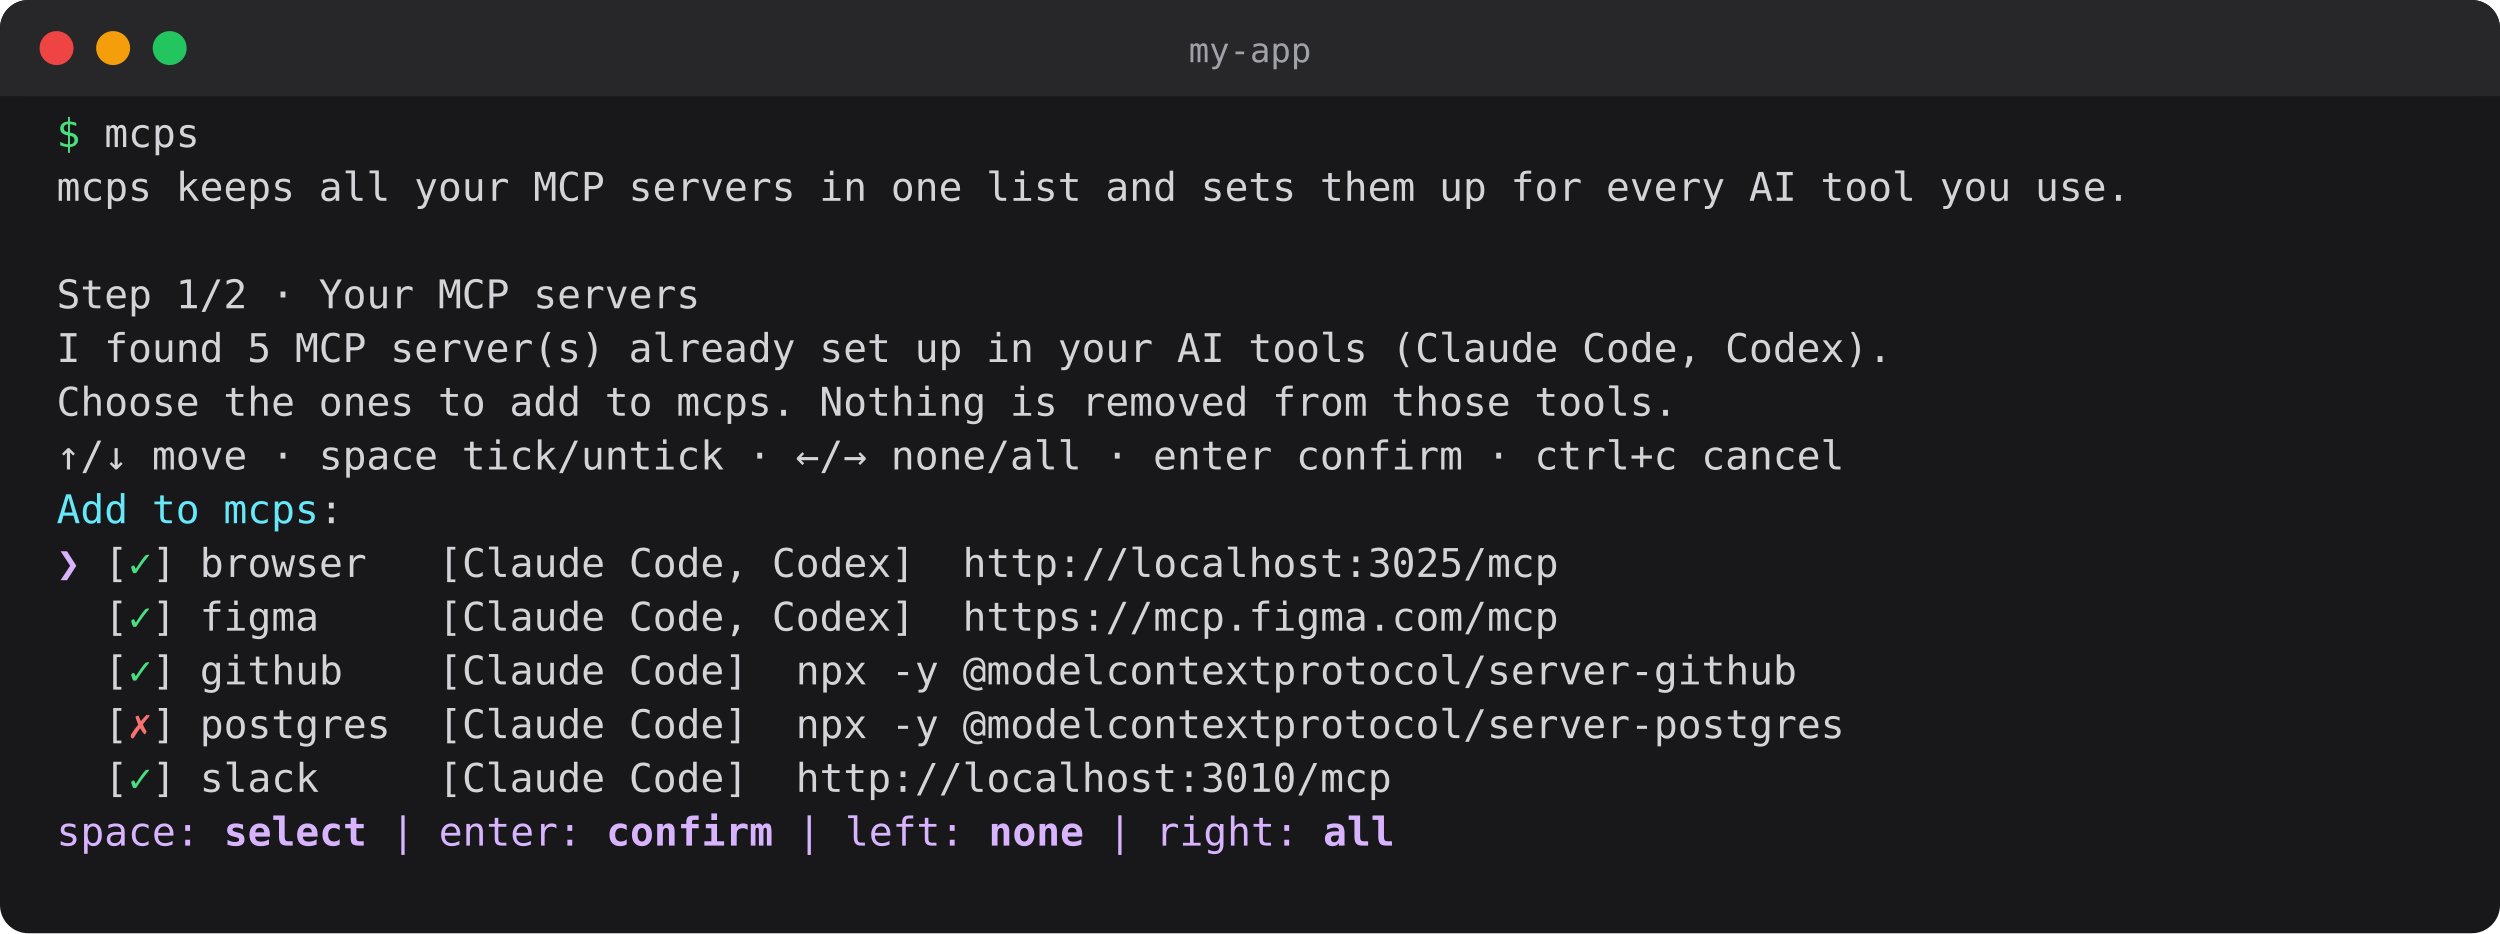
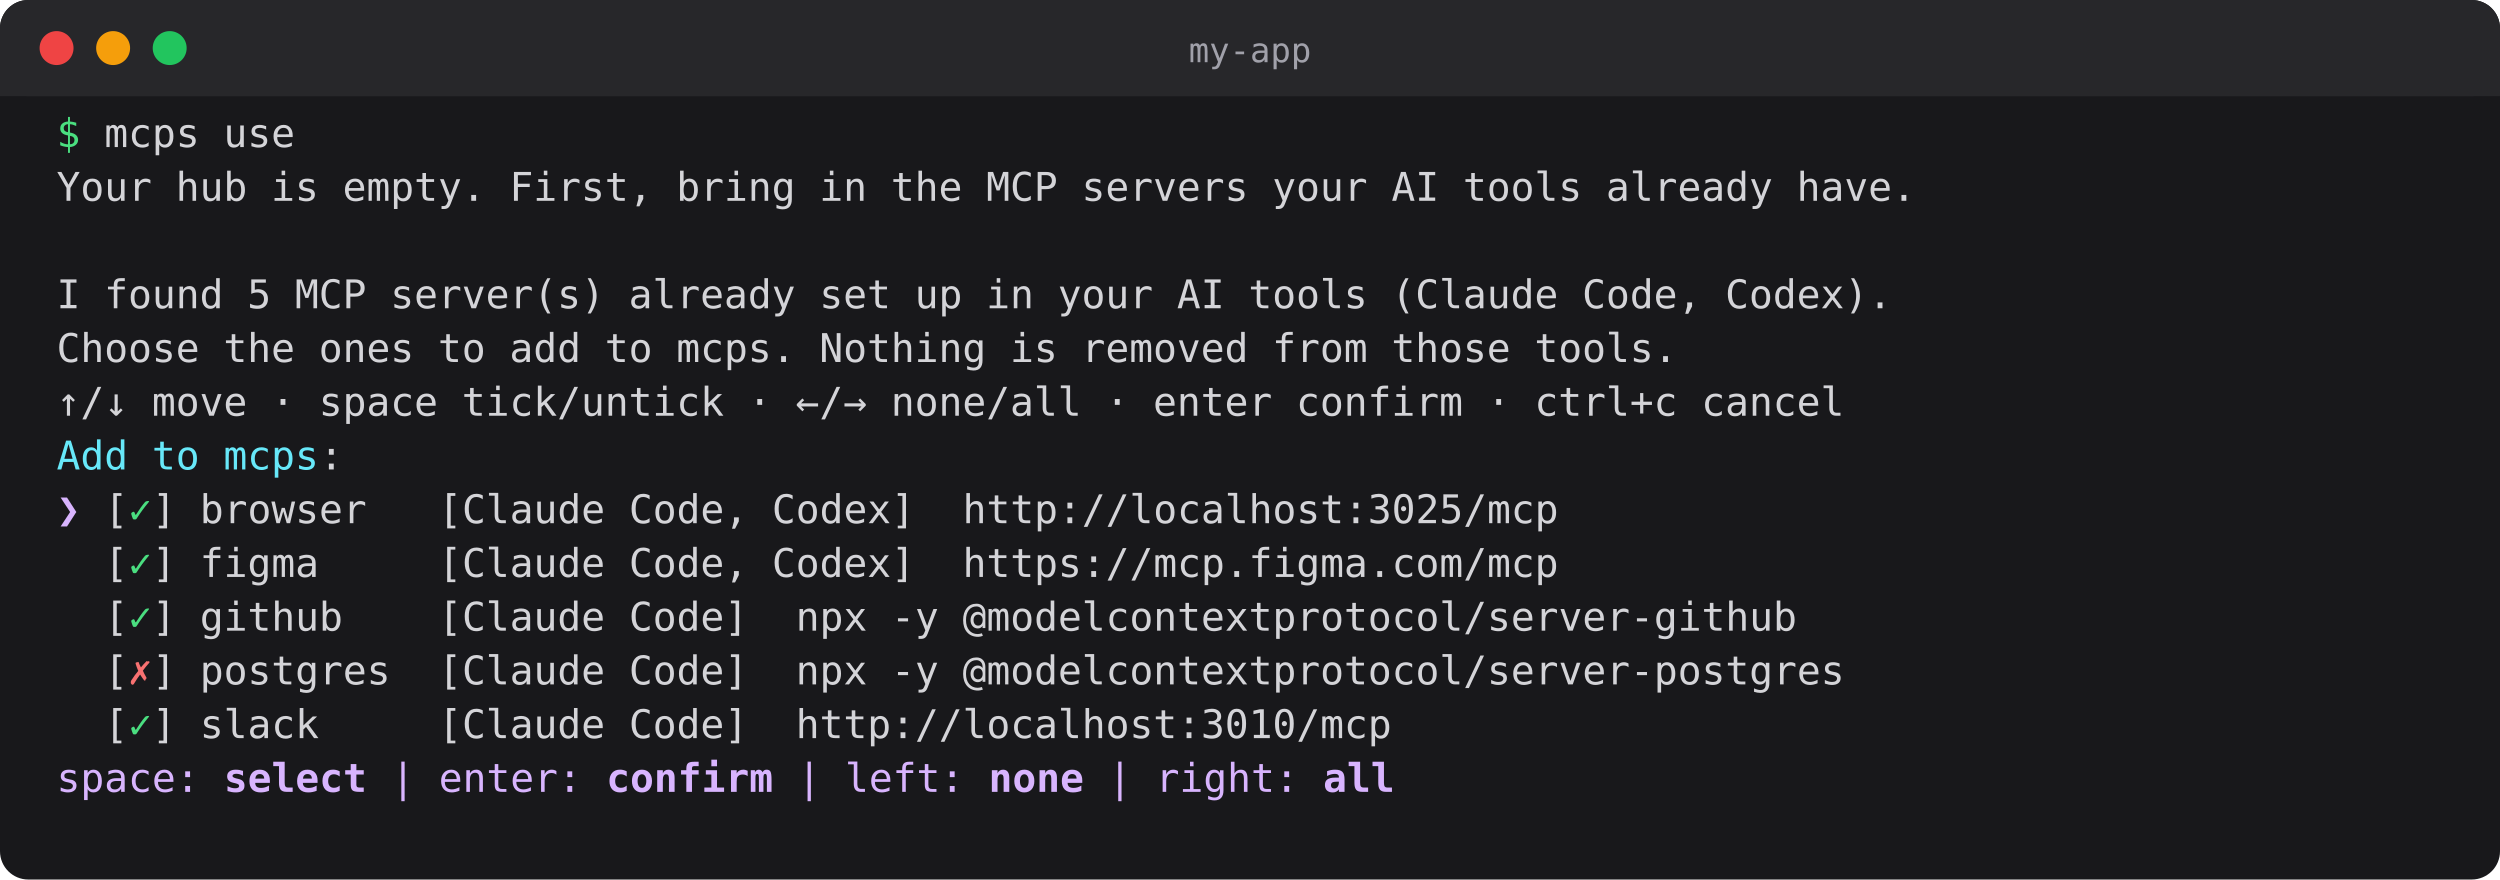
- <svg xmlns="http://www.w3.org/2000/svg" width="884" height="330" viewBox="0 0 884 330" font-family="SF Mono, Menlo, Consolas, DejaVu Sans Mono, monospace" font-size="14">
-   <rect width="884" height="330" rx="10" fill="#18181b" />
+ <svg xmlns="http://www.w3.org/2000/svg" width="884" height="311" viewBox="0 0 884 311" font-family="SF Mono, Menlo, Consolas, DejaVu Sans Mono, monospace" font-size="14">
+   <rect width="884" height="311" rx="10" fill="#18181b" />
  <rect width="884" height="34" rx="10" fill="#27272a" />
  <rect y="24" width="884" height="10" fill="#27272a" />
  <circle cx="20" cy="17" r="6" fill="#ef4444" />
  <circle cx="40" cy="17" r="6" fill="#f59e0b" />
  <circle cx="60" cy="17" r="6" fill="#22c55e" />
  <text x="442.0" y="22" fill="#a1a1aa" font-size="12" text-anchor="middle">my-app</text>
  <text x="20.00" y="52.00" fill="#4ade80" xml:space="preserve" textLength="8.45" lengthAdjust="spacing">$</text>
-   <text x="28.45" y="52.00" fill="#d4d4d8" xml:space="preserve" textLength="836.55" lengthAdjust="spacing"> mcps                                                                                              </text>
-   <text x="20.00" y="71.00" fill="#d4d4d8" xml:space="preserve" textLength="845.00" lengthAdjust="spacing">mcps keeps all your MCP servers in one list and sets them up for every AI tool you use.             </text>
-   <text x="20.00" y="109.00" fill="#d4d4d8" xml:space="preserve" textLength="845.00" lengthAdjust="spacing">Step 1/2 · Your MCP servers                                                                         </text>
-   <text x="20.00" y="128.00" fill="#d4d4d8" xml:space="preserve" textLength="845.00" lengthAdjust="spacing">I found 5 MCP server(s) already set up in your AI tools (Claude Code, Codex).                       </text>
-   <text x="20.00" y="147.00" fill="#d4d4d8" xml:space="preserve" textLength="845.00" lengthAdjust="spacing">Choose the ones to add to mcps. Nothing is removed from those tools.                                </text>
-   <text x="20.00" y="166.00" fill="#d4d4d8" xml:space="preserve" textLength="845.00" lengthAdjust="spacing">↑/↓ move · space tick/untick · ←/→ none/all · enter confirm · ctrl+c cancel                         </text>
-   <text x="20.00" y="185.00" fill="#67e8f9" xml:space="preserve" textLength="92.95" lengthAdjust="spacing">Add to mcps</text>
-   <text x="112.95" y="185.00" fill="#d4d4d8" xml:space="preserve" textLength="752.05" lengthAdjust="spacing">:                                                                                        </text>
-   <text x="20.00" y="204.00" fill="#d8b4fe" xml:space="preserve" textLength="8.45" lengthAdjust="spacing">❯</text>
-   <text x="28.45" y="204.00" fill="#d4d4d8" xml:space="preserve" textLength="16.90" lengthAdjust="spacing"> [</text>
+   <text x="28.45" y="52.00" fill="#d4d4d8" xml:space="preserve" textLength="836.55" lengthAdjust="spacing"> mcps use                                                                                          </text>
+   <text x="20.00" y="71.00" fill="#d4d4d8" xml:space="preserve" textLength="845.00" lengthAdjust="spacing">Your hub is empty. First, bring in the MCP servers your AI tools already have.                      </text>
+   <text x="20.00" y="109.00" fill="#d4d4d8" xml:space="preserve" textLength="845.00" lengthAdjust="spacing">I found 5 MCP server(s) already set up in your AI tools (Claude Code, Codex).                       </text>
+   <text x="20.00" y="128.00" fill="#d4d4d8" xml:space="preserve" textLength="845.00" lengthAdjust="spacing">Choose the ones to add to mcps. Nothing is removed from those tools.                                </text>
+   <text x="20.00" y="147.00" fill="#d4d4d8" xml:space="preserve" textLength="845.00" lengthAdjust="spacing">↑/↓ move · space tick/untick · ←/→ none/all · enter confirm · ctrl+c cancel                         </text>
+   <text x="20.00" y="166.00" fill="#67e8f9" xml:space="preserve" textLength="92.95" lengthAdjust="spacing">Add to mcps</text>
+   <text x="112.95" y="166.00" fill="#d4d4d8" xml:space="preserve" textLength="752.05" lengthAdjust="spacing">:                                                                                        </text>
+   <text x="20.00" y="185.00" fill="#d8b4fe" xml:space="preserve" textLength="8.45" lengthAdjust="spacing">❯</text>
+   <text x="28.45" y="185.00" fill="#d4d4d8" xml:space="preserve" textLength="16.90" lengthAdjust="spacing"> [</text>
+   <text x="45.35" y="185.00" fill="#4ade80" xml:space="preserve" textLength="8.45" lengthAdjust="spacing">✓</text>
+   <text x="53.80" y="185.00" fill="#d4d4d8" xml:space="preserve" textLength="811.20" lengthAdjust="spacing">] browser   [Claude Code, Codex]  http://localhost:3025/mcp                                     </text>
+   <text x="20.00" y="204.00" fill="#d4d4d8" xml:space="preserve" textLength="25.35" lengthAdjust="spacing">  [</text>
  <text x="45.35" y="204.00" fill="#4ade80" xml:space="preserve" textLength="8.45" lengthAdjust="spacing">✓</text>
-   <text x="53.80" y="204.00" fill="#d4d4d8" xml:space="preserve" textLength="811.20" lengthAdjust="spacing">] browser   [Claude Code, Codex]  http://localhost:3025/mcp                                     </text>
+   <text x="53.80" y="204.00" fill="#d4d4d8" xml:space="preserve" textLength="811.20" lengthAdjust="spacing">] figma     [Claude Code, Codex]  https://mcp.figma.com/mcp                                     </text>
  <text x="20.00" y="223.00" fill="#d4d4d8" xml:space="preserve" textLength="25.35" lengthAdjust="spacing">  [</text>
  <text x="45.35" y="223.00" fill="#4ade80" xml:space="preserve" textLength="8.45" lengthAdjust="spacing">✓</text>
-   <text x="53.80" y="223.00" fill="#d4d4d8" xml:space="preserve" textLength="811.20" lengthAdjust="spacing">] figma     [Claude Code, Codex]  https://mcp.figma.com/mcp                                     </text>
+   <text x="53.80" y="223.00" fill="#d4d4d8" xml:space="preserve" textLength="811.20" lengthAdjust="spacing">] github    [Claude Code]  npx -y @modelcontextprotocol/server-github                           </text>
  <text x="20.00" y="242.00" fill="#d4d4d8" xml:space="preserve" textLength="25.35" lengthAdjust="spacing">  [</text>
-   <text x="45.35" y="242.00" fill="#4ade80" xml:space="preserve" textLength="8.45" lengthAdjust="spacing">✓</text>
-   <text x="53.80" y="242.00" fill="#d4d4d8" xml:space="preserve" textLength="811.20" lengthAdjust="spacing">] github    [Claude Code]  npx -y @modelcontextprotocol/server-github                           </text>
+   <text x="45.35" y="242.00" fill="#f87171" xml:space="preserve" textLength="8.45" lengthAdjust="spacing">✗</text>
+   <text x="53.80" y="242.00" fill="#d4d4d8" xml:space="preserve" textLength="811.20" lengthAdjust="spacing">] postgres  [Claude Code]  npx -y @modelcontextprotocol/server-postgres                         </text>
  <text x="20.00" y="261.00" fill="#d4d4d8" xml:space="preserve" textLength="25.35" lengthAdjust="spacing">  [</text>
-   <text x="45.35" y="261.00" fill="#f87171" xml:space="preserve" textLength="8.45" lengthAdjust="spacing">✗</text>
-   <text x="53.80" y="261.00" fill="#d4d4d8" xml:space="preserve" textLength="811.20" lengthAdjust="spacing">] postgres  [Claude Code]  npx -y @modelcontextprotocol/server-postgres                         </text>
-   <text x="20.00" y="280.00" fill="#d4d4d8" xml:space="preserve" textLength="25.35" lengthAdjust="spacing">  [</text>
-   <text x="45.35" y="280.00" fill="#4ade80" xml:space="preserve" textLength="8.45" lengthAdjust="spacing">✓</text>
-   <text x="53.80" y="280.00" fill="#d4d4d8" xml:space="preserve" textLength="811.20" lengthAdjust="spacing">] slack     [Claude Code]  http://localhost:3010/mcp                                            </text>
-   <text x="20.00" y="299.00" fill="#d8b4fe" xml:space="preserve" textLength="59.15" lengthAdjust="spacing">space: </text>
-   <text x="79.15" y="299.00" fill="#d8b4fe" font-weight="bold" xml:space="preserve" textLength="50.70" lengthAdjust="spacing">select</text>
-   <text x="129.85" y="299.00" fill="#d8b4fe" xml:space="preserve" textLength="84.50" lengthAdjust="spacing"> | enter: </text>
-   <text x="214.35" y="299.00" fill="#d8b4fe" font-weight="bold" xml:space="preserve" textLength="59.15" lengthAdjust="spacing">confirm</text>
-   <text x="273.50" y="299.00" fill="#d8b4fe" xml:space="preserve" textLength="76.05" lengthAdjust="spacing"> | left: </text>
-   <text x="349.55" y="299.00" fill="#d8b4fe" font-weight="bold" xml:space="preserve" textLength="33.80" lengthAdjust="spacing">none</text>
-   <text x="383.35" y="299.00" fill="#d8b4fe" xml:space="preserve" textLength="84.50" lengthAdjust="spacing"> | right: </text>
-   <text x="467.85" y="299.00" fill="#d8b4fe" font-weight="bold" xml:space="preserve" textLength="25.35" lengthAdjust="spacing">all</text>
+   <text x="45.35" y="261.00" fill="#4ade80" xml:space="preserve" textLength="8.45" lengthAdjust="spacing">✓</text>
+   <text x="53.80" y="261.00" fill="#d4d4d8" xml:space="preserve" textLength="811.20" lengthAdjust="spacing">] slack     [Claude Code]  http://localhost:3010/mcp                                            </text>
+   <text x="20.00" y="280.00" fill="#d8b4fe" xml:space="preserve" textLength="59.15" lengthAdjust="spacing">space: </text>
+   <text x="79.15" y="280.00" fill="#d8b4fe" font-weight="bold" xml:space="preserve" textLength="50.70" lengthAdjust="spacing">select</text>
+   <text x="129.85" y="280.00" fill="#d8b4fe" xml:space="preserve" textLength="84.50" lengthAdjust="spacing"> | enter: </text>
+   <text x="214.35" y="280.00" fill="#d8b4fe" font-weight="bold" xml:space="preserve" textLength="59.15" lengthAdjust="spacing">confirm</text>
+   <text x="273.50" y="280.00" fill="#d8b4fe" xml:space="preserve" textLength="76.05" lengthAdjust="spacing"> | left: </text>
+   <text x="349.55" y="280.00" fill="#d8b4fe" font-weight="bold" xml:space="preserve" textLength="33.80" lengthAdjust="spacing">none</text>
+   <text x="383.35" y="280.00" fill="#d8b4fe" xml:space="preserve" textLength="84.50" lengthAdjust="spacing"> | right: </text>
+   <text x="467.85" y="280.00" fill="#d8b4fe" font-weight="bold" xml:space="preserve" textLength="25.35" lengthAdjust="spacing">all</text>
</svg>
